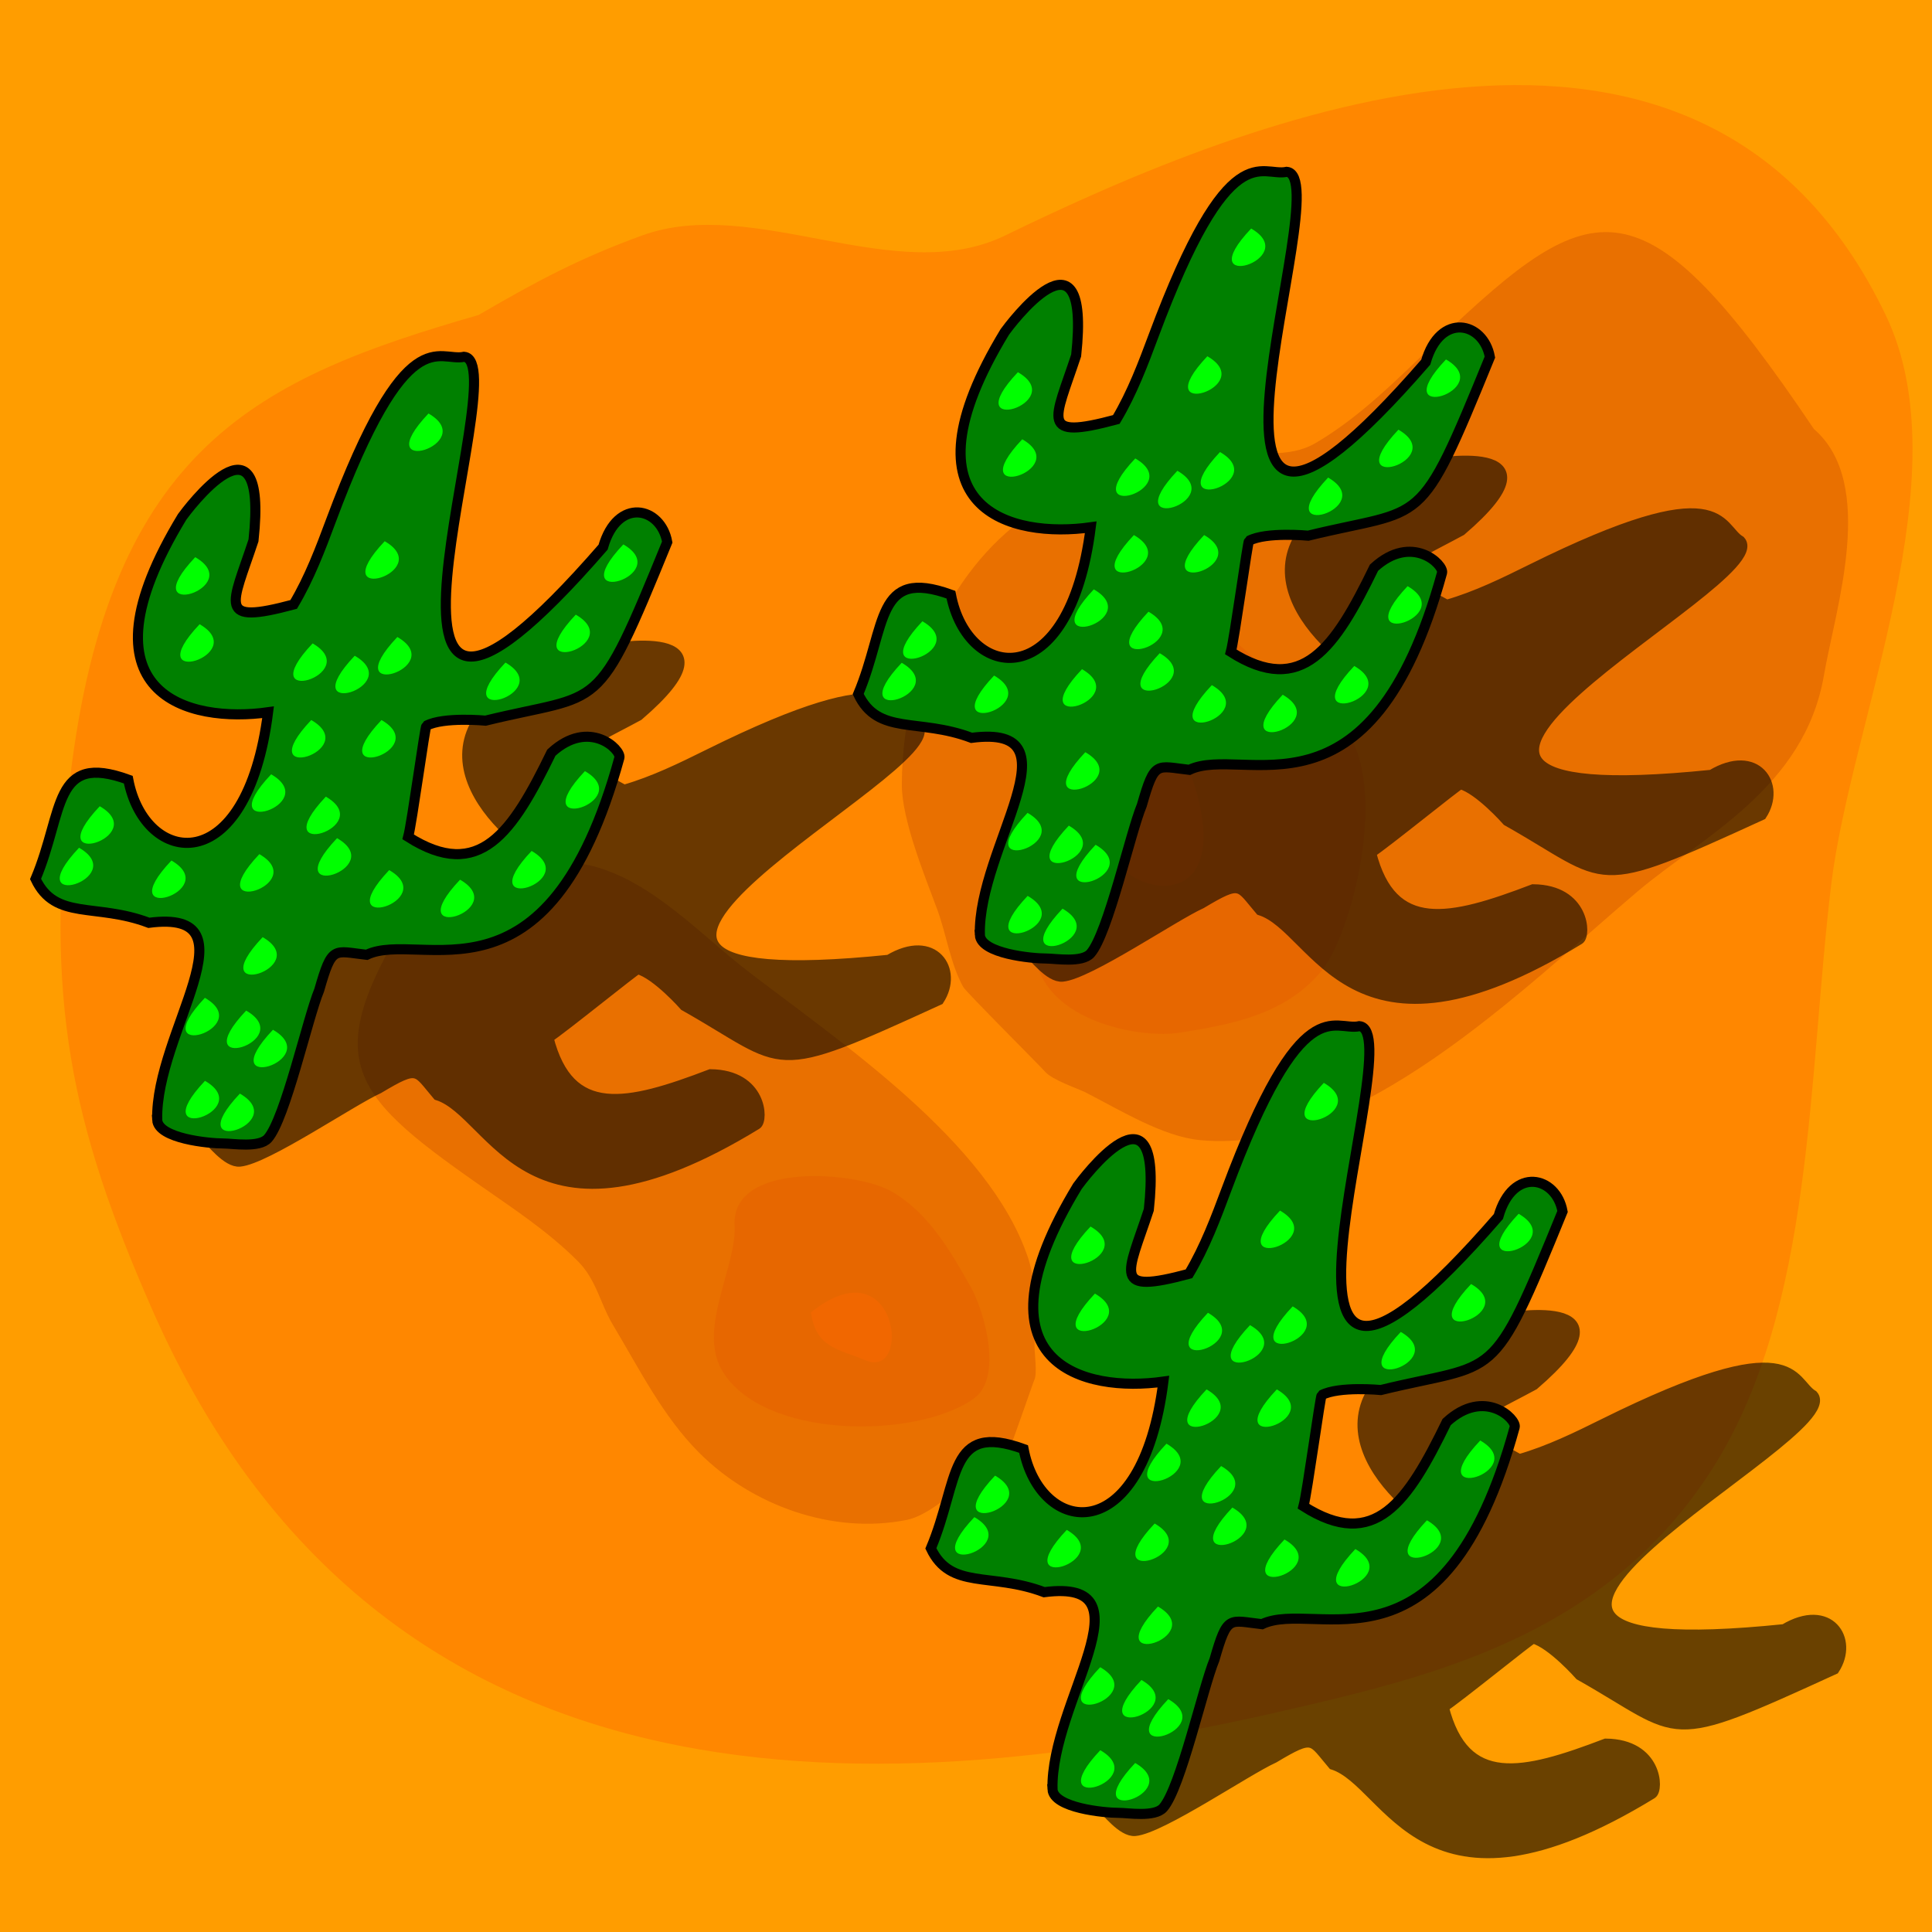
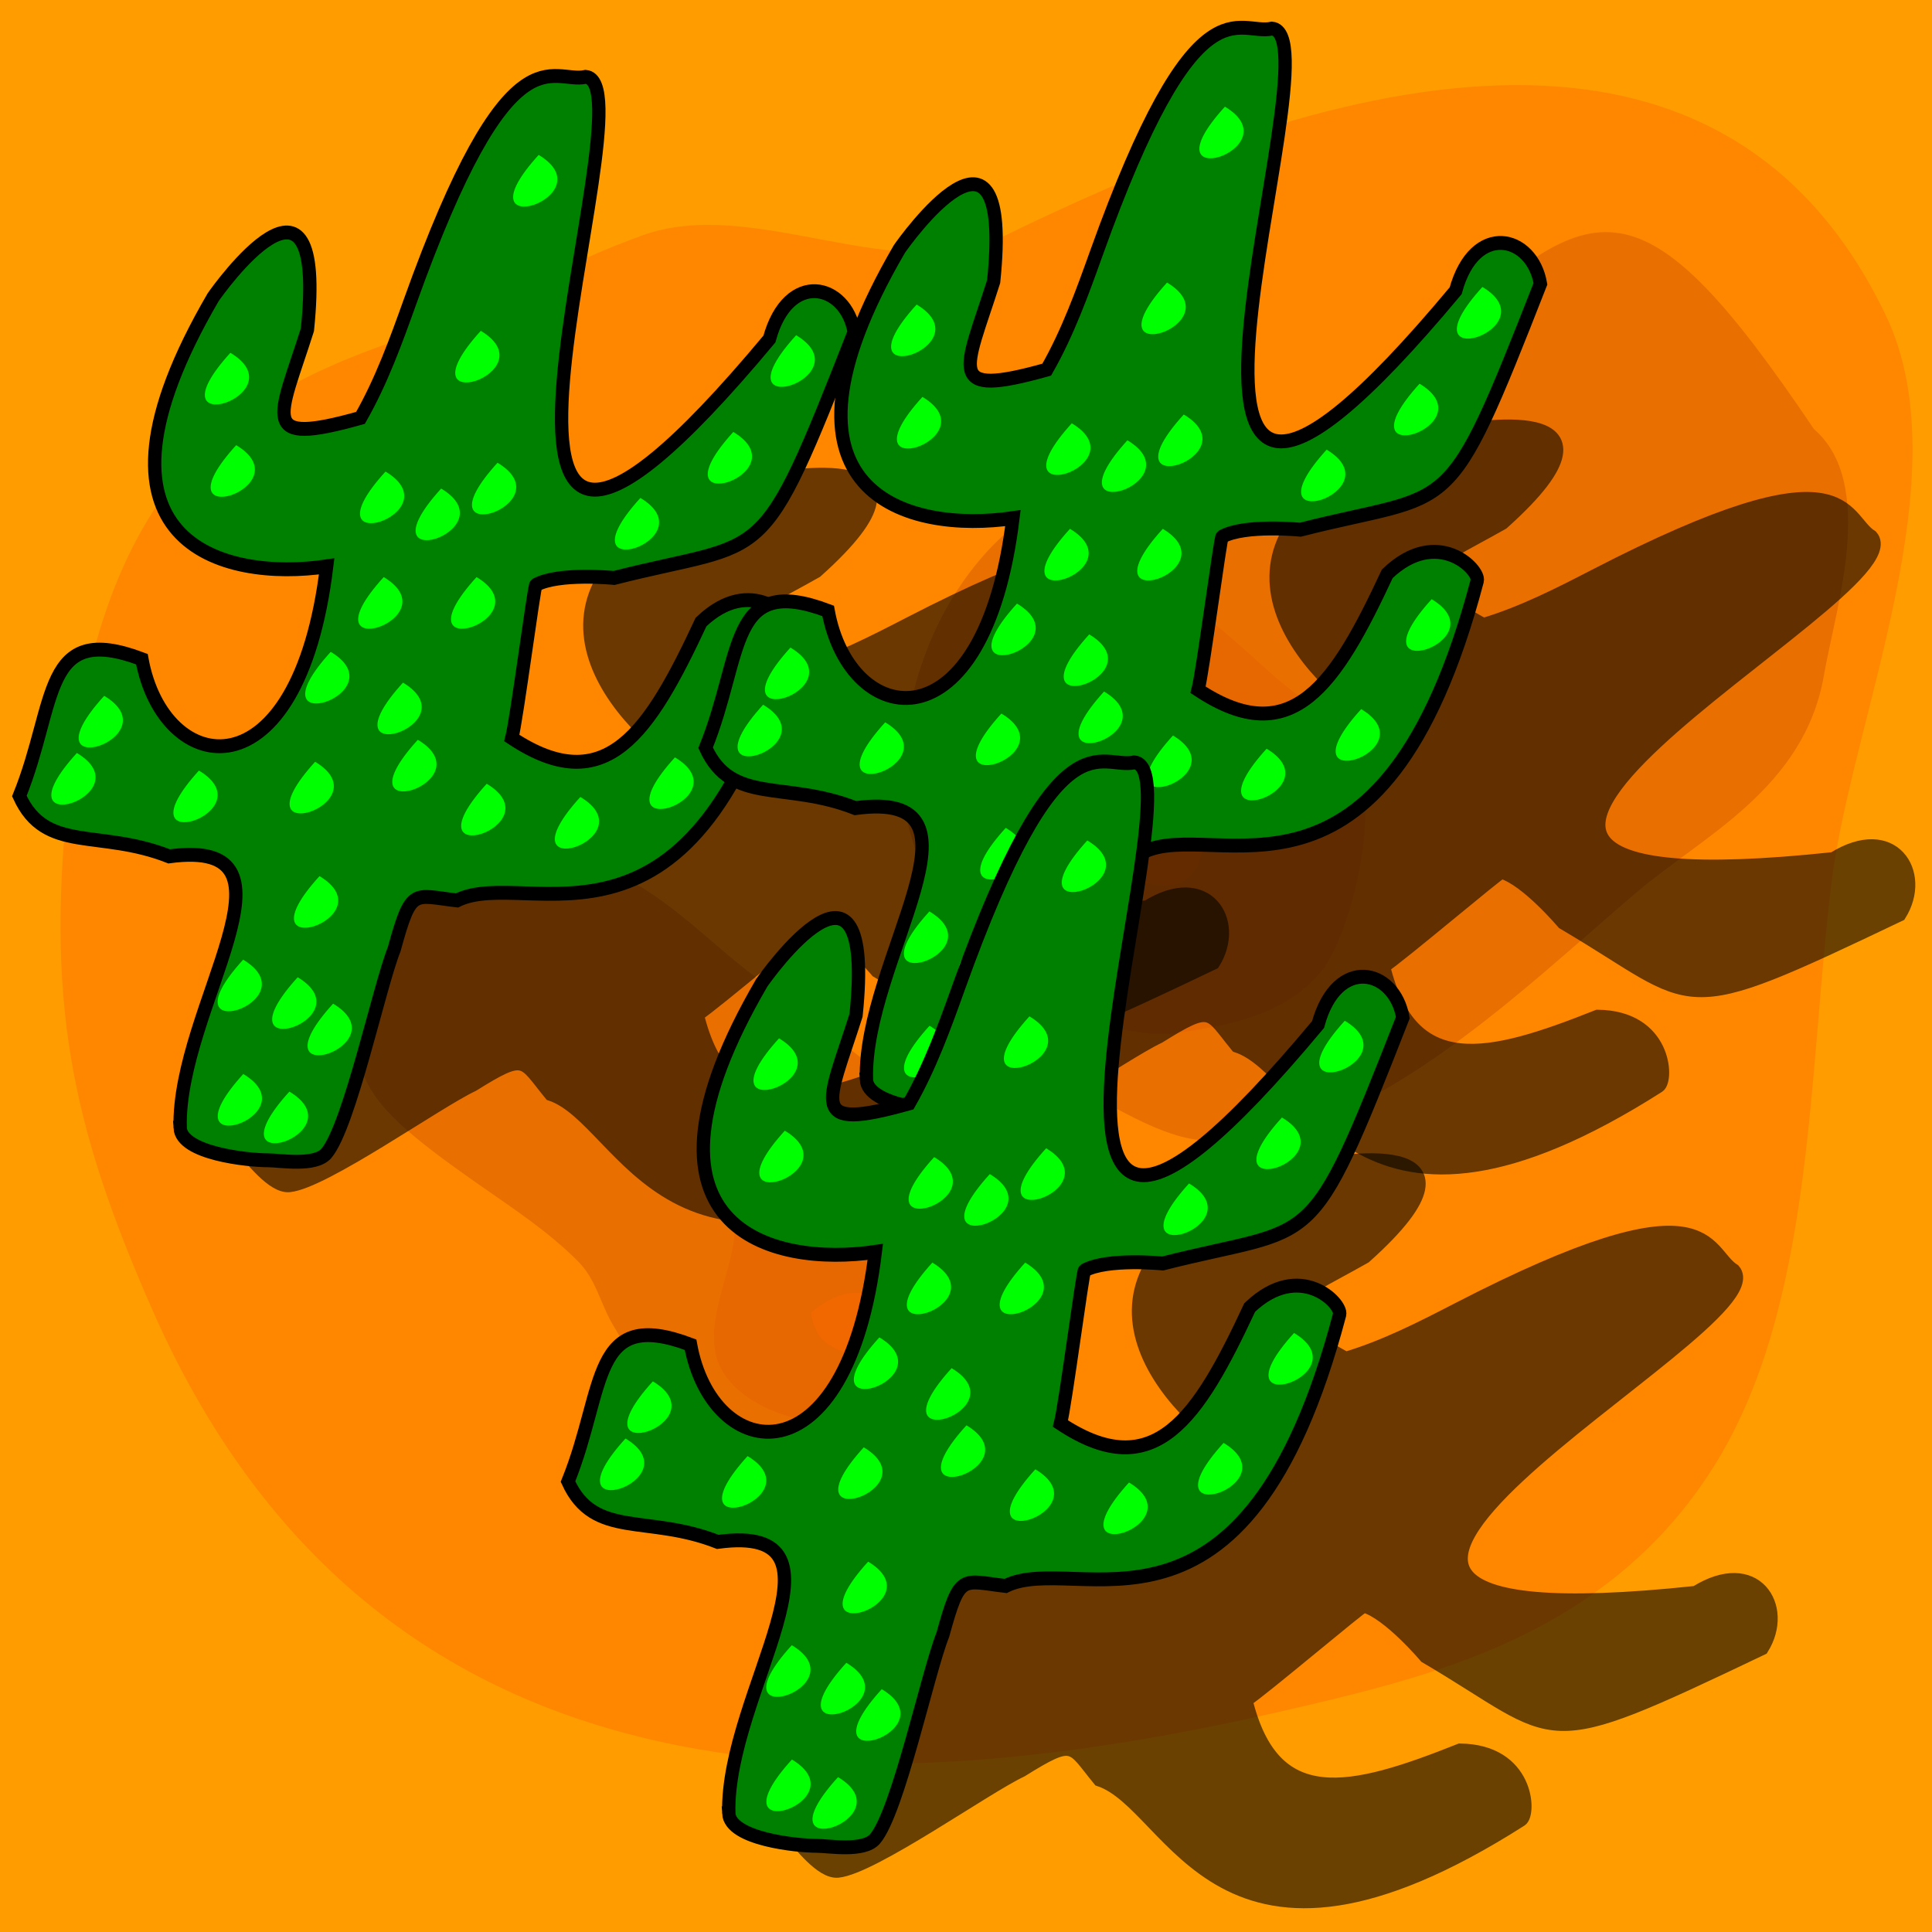
<svg xmlns="http://www.w3.org/2000/svg" xmlns:xlink="http://www.w3.org/1999/xlink" version="1.1" id="svg3444" width="100" height="100" viewBox="0 0 100 100">
  <defs id="defs3448">
    <filter style="color-interpolation-filters:sRGB;" id="filter14157" x="-0.062" y="-0.075" width="1.418" height="1.158">
      <feFlood flood-opacity="0.498" flood-color="rgb(0,0,0)" result="flood" id="feFlood14147" />
      <feComposite in="flood" in2="SourceGraphic" operator="in" result="composite1" id="feComposite14149" />
      <feGaussianBlur in="composite1" stdDeviation="1.824" result="blur" id="feGaussianBlur14151" />
      <feOffset dx="20.997" dy="0.453" result="offset" id="feOffset14153" />
      <feComposite in="SourceGraphic" in2="offset" operator="over" result="composite2" id="feComposite14155" />
    </filter>
  </defs>
  <g id="layer1">
    <rect style="display:inline;fill:#ff9d00;fill-opacity:1;stroke-width:1px;-inkscape-stroke:none;paint-order:stroke fill markers;stop-color:#000000" id="rect18777" width="100" height="100" x="0" y="0" />
    <g id="g10748" style="display:inline">
      <path style="opacity:0.434;fill:#aa4400;stroke:none;stroke-width:1px;stroke-linecap:butt;stroke-linejoin:miter;stroke-opacity:1" d="m 21.651,46.607 c -5.155,8.127 -3.838,9.825 3.14,14.709 1.819,1.273 3.574,2.417 5.123,3.967 0.955,0.955 1.153,2.197 1.818,3.305 1.362,2.27 2.57,4.719 4.462,6.611 2.722,2.722 6.894,4.24 10.743,3.471 1.093,-0.219 2.47,-1.465 3.305,-2.149 0.631,-0.516 1.473,-0.85 1.983,-1.487 0.109,-0.137 1.23,-3.434 1.322,-3.636 0.142,-0.312 0,-1.385 0,-1.653 0,-1.439 0.145,-3.201 -0.331,-4.628 C 51.212,59.099 43.484,53.943 38.674,50.243 35.959,48.154 32.869,44.624 29.088,44.624 c -2.247,0 -6.751,-0.76 -7.437,1.983 z" id="path1041" />
      <path style="display:inline;opacity:0.434;fill:#d45500;stroke:none;stroke-width:1px;stroke-linecap:butt;stroke-linejoin:miter;stroke-opacity:1" d="m 38.013,63.3 c 0.205,2.127 -1.924,5.393 -0.661,7.603 2.062,3.608 10.077,3.616 13.057,1.487 1.517,-1.084 0.552,-4.509 -0.165,-5.785 -1.043,-1.854 -2.209,-3.876 -4.132,-4.958 -1.794,-1.009 -8.098,-1.532 -8.098,1.653 z" id="path1538" />
      <path style="opacity:0.434;fill:#ff6600;stroke:none;stroke-width:1px;stroke-linecap:butt;stroke-linejoin:miter;stroke-opacity:1" d="m 41.979,67.927 c 0.235,1.849 1.472,1.906 2.81,2.479 2.458,1.053 1.666,-6.06 -2.81,-2.479 z" id="path1639" />
      <path style="opacity:0.434;fill:#aa4400;stroke:none;stroke-width:1.456px;stroke-linecap:butt;stroke-linejoin:miter;stroke-opacity:1" d="M 93.883,22.199 C 84.998,9.003 82.504,9.942 74.48,17.569 c -2.092,1.988 -4.002,3.96 -6.371,5.355 -1.46,0.859 -3.081,0.364 -4.656,0.677 -3.228,0.64 -6.64,0.927 -9.533,2.63 -4.16,2.448 -7.189,7.912 -7.242,14.35 -0.015,1.828 1.191,4.758 1.832,6.488 0.483,1.307 0.681,2.823 1.349,4.021 0.143,0.257 4.007,4.113 4.237,4.385 0.356,0.42 1.748,0.892 2.086,1.065 1.816,0.927 4.002,2.287 5.929,2.472 8.132,0.781 16.697,-7.828 22.648,-12.87 3.359,-2.846 8.639,-5.341 9.646,-11.179 0.599,-3.47 2.758,-9.934 -0.522,-12.761 z" id="path1041-7" />
      <path style="opacity:0.434;fill:#d45500;stroke:none;stroke-width:1.456px;stroke-linecap:butt;stroke-linejoin:miter;stroke-opacity:1" d="m 68.456,36.705 c -2.74,-1.054 -6.294,-6.446 -9.42,-5.92 -5.103,0.858 -7.248,13.228 -5.355,19.201 0.964,3.041 5.544,3.759 7.345,3.473 2.618,-0.415 5.481,-0.912 7.359,-3.184 1.752,-2.12 4.091,-11.517 0.071,-13.569 z" id="path1538-2" />
      <path style="display:inline;opacity:0.434;fill:#ff6600;stroke:none;stroke-width:1.456px;stroke-linecap:butt;stroke-linejoin:miter;stroke-opacity:1" d="m 61.558,39.848 c -2.396,-0.829 -2.797,1.044 -3.877,2.741 -1.984,3.116 7.205,6.477 3.877,-2.741 z" id="path1639-8" />
      <path style="display:inline;opacity:0.4;fill:#ff6600;fill-opacity:1;stroke:none;stroke-width:3.434px;stroke-linecap:butt;stroke-linejoin:miter;stroke-opacity:1" d="M 24.771,16.304 C 13.487,19.556 5.663,23.062 3.626,40.303 2.27,51.777 3.709,58.276 7.855,67.73 20.26,96.015 48.1,92.873 67.53,88.3 74.689,86.615 83.352,84.372 88.674,75.958 93.878,67.732 93.586,55.682 94.783,45.788 95.814,37.265 101.596,24.631 97.602,16.304 88.077,-3.551 64.593,6.076 52.024,12.19 c -5.668,2.757 -12.978,-2.122 -18.795,0 -3.186,1.162 -5.371,2.313 -8.458,4.114 z" id="path2261" />
    </g>
    <g id="g2883" style="display:none" transform="translate(9.973244,23.67198)">
      <path style="fill:#ffffff;stroke:#000000;stroke-width:1px;stroke-linecap:butt;stroke-linejoin:miter;stroke-opacity:1" d="m 23.304,26.94 c -0.945,1.652 -1.788,3.245 -2.644,4.958 -1.649,3.298 -1.847,7.145 -1.487,10.743 0.014,0.137 0.972,3.233 1.487,2.975 0.921,-0.461 0.998,-1.932 1.818,-2.479 0.271,-0.181 0.472,-0.072 0.331,-0.496 -0.853,-2.558 -1.745,-3.599 -0.992,-6.611 0.274,-1.095 0.282,-2.069 0.496,-3.14 0.374,-1.871 2.319,-4.181 0.992,-5.95 z" id="path1352" />
      <path style="fill:#ffffff;stroke:#000000;stroke-width:1px;stroke-linecap:butt;stroke-linejoin:miter;stroke-opacity:1" d="m 43.226,61.822 c -1.903,-0.023 -3.703,-0.105 -5.614,-0.236 -3.678,-0.252 -7.095,-2.033 -10.013,-4.167 -0.111,-0.081 -2.293,-2.478 -1.809,-2.791 0.864,-0.56 2.172,0.12 3.059,-0.309 0.293,-0.142 0.302,-0.37 0.595,-0.033 1.772,2.032 2.217,3.329 5.194,4.208 1.082,0.319 1.926,0.807 2.958,1.166 1.802,0.626 4.779,0.122 5.631,2.163 z" id="path1352-1" />
      <path style="fill:#ffffff;stroke:#000000;stroke-width:0.7;stroke-linecap:butt;stroke-linejoin:miter;stroke-miterlimit:4;stroke-dasharray:none;stroke-opacity:1" d="m 21.651,46.607 c -1.777,-0.49 -3.359,0.98 -3.636,2.644 -0.033,0.199 -0.116,1.255 0,1.487 0.025,0.05 0.661,-0.03 0.661,0 0,0.464 -1.34,0.643 -0.331,1.653 0.406,0.406 1.535,-0.52 1.157,-0.331 -1.781,0.891 0.055,3.057 1.322,1.157 0.068,-0.102 -0.275,0.055 -0.331,0.165 -0.309,0.617 -0.698,1.231 -0.992,1.818 -0.224,0.449 0.954,0.661 1.157,0.661 0.246,0 0.331,-0.907 0.331,-0.661 0,1.025 0.724,2.479 1.818,2.479 0.03,0 -0.037,-0.716 0,-0.826 0.266,-0.798 1.018,-1.498 1.818,-1.818 1.232,-0.493 3.508,-0.735 4.132,-1.983 1.231,-2.462 0.215,-8.027 -2.479,-8.925 -0.487,-0.162 -2.92,-1.083 -3.305,-0.826 -0.819,0.546 -1.555,2.376 -1.322,3.305" id="path1354" />
      <circle style="fill:#000000;stroke:none;stroke-width:2.17;stroke-linecap:round;paint-order:stroke fill markers;stop-color:#000000" id="path1559" cx="23.965" cy="47.103" r="1.157" />
      <ellipse style="fill:#000000;stroke:none;stroke-width:1.764;stroke-linecap:round;paint-order:stroke fill markers;stop-color:#000000" id="path1559-0" cx="56.057" cy="9.744" rx="1.157" ry="0.764" transform="rotate(52.91374)" />
      <path style="fill:#ffffff;stroke:#000000;stroke-width:0.6;stroke-linecap:butt;stroke-linejoin:miter;stroke-miterlimit:4;stroke-dasharray:none;stroke-opacity:1" d="m 30.162,45.037 c -0.24,0 -0.376,-0.097 -0.496,0.083 -1.244,1.867 0.965,1.903 0.992,1.983 0.373,1.12 -1.146,1.227 0.992,1.405 0.176,0.015 0.542,0.163 0.744,0.083 0.742,-0.297 -0.024,-1.758 1.157,-2.644 1.678,-1.259 3.358,-2.401 5.206,-3.471 1.409,-0.816 5.64,-1.879 4.71,-4.049 -0.49,-1.142 -1.019,-0.441 -1.24,-0.661 -0.215,-0.215 0.377,-0.614 0,-0.992 -1.493,-1.493 -2.534,1.747 -3.388,2.479 -1.554,1.332 -3.343,2.342 -4.958,3.553 -0.696,0.522 -1.429,1.008 -2.149,1.487 -0.372,0.248 -0.595,0.997 -0.826,1.074 -0.432,0.144 -0.844,0.072 -0.744,-0.331 z" id="path1960" />
      <path style="fill:#ffffff;stroke:#000000;stroke-width:0.6;stroke-linecap:butt;stroke-linejoin:miter;stroke-miterlimit:4;stroke-dasharray:none;stroke-opacity:1" d="m 44.792,34.265 c -0.24,0 -0.376,-0.097 -0.496,0.083 -1.244,1.867 0.965,1.903 0.992,1.983 0.373,1.12 -1.146,1.227 0.992,1.405 0.176,0.015 0.542,0.163 0.744,0.083 0.742,-0.297 -0.024,-1.758 1.157,-2.644 1.678,-1.259 3.358,-2.401 5.206,-3.471 1.409,-0.816 5.64,-1.879 4.71,-4.049 -0.49,-1.142 -1.019,-0.441 -1.24,-0.661 -0.215,-0.215 0.377,-0.614 0,-0.992 -1.493,-1.493 -2.534,1.747 -3.388,2.479 -1.554,1.332 -3.343,2.342 -4.958,3.553 -0.696,0.522 -1.429,1.008 -2.149,1.487 -0.372,0.248 -0.595,0.997 -0.826,1.074 -0.432,0.144 -0.844,0.072 -0.744,-0.331 z" id="path1960-4" />
      <path style="fill:#ffffff;stroke:#000000;stroke-width:0.4;stroke-linecap:butt;stroke-linejoin:miter;stroke-miterlimit:4;stroke-dasharray:none;stroke-opacity:1" d="m 34.294,46.111 c 3.351,-0.466 3.636,2.632 3.636,4.958 0,0.175 1.166,-0.018 1.24,-0.165 0.114,-0.229 0,-0.817 0,-1.074 0,-2.206 -0.944,-4.254 -3.058,-4.958 -0.891,-0.297 -2.639,0.008 -1.818,1.24 z" id="path2451" />
      <path style="fill:#ffffff;stroke:#000000;stroke-width:0.4;stroke-linecap:butt;stroke-linejoin:miter;stroke-miterlimit:4;stroke-dasharray:none;stroke-opacity:1" d="m 39.125,44.107 c 3.351,-0.466 3.636,2.632 3.636,4.958 0,0.175 1.166,-0.018 1.24,-0.165 0.114,-0.229 0,-0.817 0,-1.074 0,-2.206 -0.944,-4.254 -3.058,-4.958 -0.891,-0.297 -2.639,0.008 -1.818,1.24 z" id="path2451-1" />
      <path style="fill:#ffffff;stroke:#000000;stroke-width:0.4;stroke-linecap:butt;stroke-linejoin:miter;stroke-miterlimit:4;stroke-dasharray:none;stroke-opacity:1" d="m 42.761,40.801 c 3.351,-0.466 3.636,2.632 3.636,4.958 0,0.175 1.166,-0.018 1.24,-0.165 0.114,-0.229 0,-0.817 0,-1.074 0,-2.206 -0.944,-4.254 -3.058,-4.958 -0.891,-0.297 -2.639,0.008 -1.818,1.24 z" id="path2451-6" />
      <path style="fill:#ffffff;stroke:#000000;stroke-width:0.4;stroke-linecap:butt;stroke-linejoin:miter;stroke-miterlimit:4;stroke-dasharray:none;stroke-opacity:1" d="m 49.206,34.273 c 3.351,-0.466 3.636,2.632 3.636,4.958 0,0.175 1.166,-0.018 1.24,-0.165 0.114,-0.229 0,-0.817 0,-1.074 0,-2.206 -0.944,-4.254 -3.058,-4.958 -0.891,-0.297 -2.639,0.008 -1.818,1.24 z" id="path2451-13" />
      <path style="fill:#ffffff;stroke:#000000;stroke-width:0.4;stroke-linecap:butt;stroke-linejoin:miter;stroke-miterlimit:4;stroke-dasharray:none;stroke-opacity:1" d="m 53.421,31.298 c 3.351,-0.466 3.636,2.632 3.636,4.958 0,0.175 1.166,-0.018 1.24,-0.165 0.114,-0.229 0,-0.817 0,-1.074 0,-2.206 -0.944,-4.254 -3.058,-4.958 -0.891,-0.297 -2.639,0.008 -1.818,1.24 z" id="path2451-60" />
      <path style="fill:#ffffff;stroke:#000000;stroke-width:0.4;stroke-linecap:butt;stroke-linejoin:miter;stroke-miterlimit:4;stroke-dasharray:none;stroke-opacity:1" d="m 57.387,28.819 c 3.351,-0.466 3.636,2.632 3.636,4.958 0,0.175 1.166,-0.018 1.24,-0.165 0.114,-0.229 0,-0.817 0,-1.074 0,-2.206 -0.944,-4.254 -3.058,-4.958 -0.891,-0.297 -2.639,0.008 -1.818,1.24 z" id="path2451-9" />
      <path style="fill:#ffffff;stroke:#000000;stroke-width:0.4;stroke-linecap:butt;stroke-linejoin:miter;stroke-miterlimit:4;stroke-dasharray:none;stroke-opacity:1" d="m 32.006,44.255 c 0.466,-3.351 -2.632,-3.636 -4.958,-3.636 -0.175,0 0.018,-1.166 0.165,-1.24 0.229,-0.114 0.817,0 1.074,0 2.206,0 4.254,0.944 4.958,3.058 0.297,0.891 -0.008,2.639 -1.24,1.818 z" id="path2451-5" />
      <path style="fill:#ffffff;stroke:#000000;stroke-width:0.4;stroke-linecap:butt;stroke-linejoin:miter;stroke-miterlimit:4;stroke-dasharray:none;stroke-opacity:1" d="m 31.44,36.174 c 3.351,-0.466 3.636,2.632 3.636,4.958 0,0.175 1.166,-0.018 1.24,-0.165 0.114,-0.229 0,-0.817 0,-1.074 0,-2.206 -0.944,-4.254 -3.058,-4.958 -0.891,-0.297 -2.639,0.008 -1.818,1.24 z" id="path2451-133" />
      <path style="fill:#ffffff;stroke:#000000;stroke-width:0.4;stroke-linecap:butt;stroke-linejoin:miter;stroke-miterlimit:4;stroke-dasharray:none;stroke-opacity:1" d="m 36.976,32.786 c 3.351,-0.466 3.636,2.632 3.636,4.958 0,0.175 1.166,-0.018 1.24,-0.165 0.114,-0.229 0,-0.817 0,-1.074 0,-2.206 -0.944,-4.254 -3.058,-4.958 -0.891,-0.297 -2.639,0.008 -1.818,1.24 z" id="path2451-16" />
      <path style="fill:#ffffff;stroke:#000000;stroke-width:0.4;stroke-linecap:butt;stroke-linejoin:miter;stroke-miterlimit:4;stroke-dasharray:none;stroke-opacity:1" d="m 43.752,26.67 c 3.351,-0.466 3.636,2.632 3.636,4.958 0,0.175 1.166,-0.018 1.24,-0.165 0.114,-0.229 0,-0.817 0,-1.074 0,-2.206 -0.944,-4.254 -3.058,-4.958 -0.891,-0.297 -2.639,0.008 -1.818,1.24 z" id="path2451-7" />
      <path style="fill:#ffffff;stroke:#000000;stroke-width:0.4;stroke-linecap:butt;stroke-linejoin:miter;stroke-miterlimit:4;stroke-dasharray:none;stroke-opacity:1" d="m 50.942,23.53 c 3.351,-0.466 3.636,2.632 3.636,4.958 0,0.175 1.166,-0.018 1.24,-0.165 0.114,-0.229 0,-0.817 0,-1.074 0,-2.206 -0.944,-4.254 -3.058,-4.958 -0.891,-0.297 -2.639,0.008 -1.818,1.24 z" id="path2451-74" />
    </g>
-     <g id="g26670-3" transform="translate(-55.67301,-34.97738)" style="display:inline">
+     <use x="0" y="0" xlink:href="#g26670-3" id="use2582" width="100%" height="100%" transform="translate(70.75646,42.87858)" style="display:none" />
+     <g id="g26670-3" transform="matrix(1.321576,0,0,1.377198,-146.3218,-77.24989)" style="display:inline">
      <path style="display:inline;opacity:0.583;fill:#000000;stroke:#000000;stroke-width:0.522px;stroke-linecap:butt;stroke-linejoin:miter;stroke-opacity:1" d="m 64.566,90.482 c -0.622,0.747 1.117,2.722 1.67,3.241 0.346,0.324 1.191,1.442 1.851,1.379 1.364,-0.13 5.77,-3.14 7.186,-3.779 2.091,-1.247 1.925,-0.965 3.045,0.346 2.966,0.941 4.606,8.801 16.519,1.512 0.358,-0.222 0.277,-2.573 -2.389,-2.601 -4.305,1.644 -7.303,2.344 -8.387,-1.892 0.641,-0.398 4.549,-3.572 4.626,-3.551 0.974,0.269 2.413,1.905 2.413,1.905 5.47,3.087 4.232,3.794 13.181,-0.305 1.012,-1.552 -0.269,-3.48 -2.6,-2.081 -22.367,2.289 3.379,-9.996 1.496,-12.108 -1.17,-0.695 -0.764,-3.519 -10.807,1.457 -1.405,0.696 -2.85,1.408 -4.396,1.853 -3.675,-1.965 -2.375,-2.137 0.751,-3.839 5.564,-4.775 -1.558,-3.476 -1.857,-3.417 -10.445,2.905 -7.025,8.06 -3.678,10.419 -6.808,5.635 -10.102,1.436 -7.664,-2.409 -1.885,-3.722 -3.52,-1.092 -7.02,0.467 -0.733,2.279 1.429,3.019 2.726,5.667 4.646,3.344 -3.651,4.35 -6.667,7.734 z" id="path19275-4-7" />
      <path style="fill:#008000;stroke:#000000;stroke-width:0.522px;stroke-linecap:butt;stroke-linejoin:miter;stroke-opacity:1" d="m 63.809,92.943 c 0.057,0.97 2.677,1.221 3.436,1.221 0.474,0 1.855,0.236 2.294,-0.262 0.906,-1.028 2.059,-6.238 2.655,-7.673 0.671,-2.34 0.744,-2.021 2.458,-1.831 2.807,-1.343 9.381,3.266 13.081,-10.201 0.109,-0.407 -1.559,-2.066 -3.522,-0.262 -2.014,4.144 -3.722,6.706 -7.411,4.36 0.195,-0.729 0.873,-5.718 0.943,-5.755 0.894,-0.47 3.063,-0.262 3.063,-0.262 6.101,-1.492 5.683,-0.129 9.403,-9.242 -0.324,-1.824 -2.577,-2.354 -3.32,0.262 -14.744,16.975 -4.377,-9.601 -7.194,-9.853 -1.328,0.294 -2.965,-2.043 -6.884,8.458 -0.548,1.469 -1.115,2.977 -1.938,4.36 -4.024,1.082 -3.195,0.067 -2.079,-3.313 0.79,-7.289 -3.515,-1.469 -3.692,-1.221 -5.629,9.266 0.392,10.685 4.447,10.114 -1.109,8.768 -6.384,7.96 -7.237,3.488 -3.922,-1.424 -3.314,1.612 -4.799,5.144 1.025,2.163 3.107,1.224 5.866,2.267 5.676,-0.741 0.315,5.671 0.431,10.201 z" id="path19275-4" />
      <path style="fill:#00ff00;stroke:none;stroke-width:1px;stroke-linecap:butt;stroke-linejoin:miter;stroke-opacity:1" d="m 74.033,68.919 c -3.256,3.438 2.72,1.571 0,0 z" id="path25564-198" />
      <path style="fill:#00ff00;stroke:none;stroke-width:1px;stroke-linecap:butt;stroke-linejoin:miter;stroke-opacity:1" d="m 73.119,78.361 c -3.256,3.438 2.72,1.571 0,0 z" id="path25564-0-1" />
      <path style="fill:#00ff00;stroke:none;stroke-width:1px;stroke-linecap:butt;stroke-linejoin:miter;stroke-opacity:1" d="m 72.538,76.213 c -3.256,3.438 2.72,1.571 0,0 z" id="path25564-5-6" />
      <path style="fill:#00ff00;stroke:none;stroke-width:1px;stroke-linecap:butt;stroke-linejoin:miter;stroke-opacity:1" d="m 69.708,75.056 c -3.256,3.438 2.72,1.571 0,0 z" id="path25564-3-8" />
      <path style="fill:#00ff00;stroke:none;stroke-width:1px;stroke-linecap:butt;stroke-linejoin:miter;stroke-opacity:1" d="m 69.097,79.188 c -3.256,3.438 2.72,1.571 0,0 z" id="path25564-6-1" />
      <path style="fill:#00ff00;stroke:none;stroke-width:1px;stroke-linecap:butt;stroke-linejoin:miter;stroke-opacity:1" d="m 64.546,79.518 c -3.256,3.438 2.72,1.571 0,0 z" id="path25564-00-9" />
      <path style="fill:#00ff00;stroke:none;stroke-width:1px;stroke-linecap:butt;stroke-linejoin:miter;stroke-opacity:1" d="m 75.585,62.991 c -3.256,3.438 2.72,1.571 0,0 z" id="path25564-1-7" />
      <path style="fill:#00ff00;stroke:none;stroke-width:1px;stroke-linecap:butt;stroke-linejoin:miter;stroke-opacity:1" d="m 77.852,56.38 c -3.256,3.438 2.72,1.571 0,0 z" id="path25564-10-8" />
      <path style="fill:#00ff00;stroke:none;stroke-width:1px;stroke-linecap:butt;stroke-linejoin:miter;stroke-opacity:1" d="m 71.854,68.28 c -3.256,3.438 2.72,1.571 0,0 z" id="path25564-9-8" />
      <path style="fill:#00ff00;stroke:none;stroke-width:1px;stroke-linecap:butt;stroke-linejoin:miter;stroke-opacity:1" d="m 66.005,67.288 c -3.256,3.438 2.72,1.571 0,0 z" id="path25564-09-4" />
      <path style="fill:#00ff00;stroke:none;stroke-width:1px;stroke-linecap:butt;stroke-linejoin:miter;stroke-opacity:1" d="m 65.778,63.817 c -3.256,3.438 2.72,1.571 0,0 z" id="path25564-57-9" />
      <path style="fill:#00ff00;stroke:none;stroke-width:1px;stroke-linecap:butt;stroke-linejoin:miter;stroke-opacity:1" d="m 76.24,67.949 c -3.256,3.438 2.72,1.571 0,0 z" id="path25564-17-6" />
      <path style="fill:#00ff00;stroke:none;stroke-width:1px;stroke-linecap:butt;stroke-linejoin:miter;stroke-opacity:1" d="m 75.419,72.246 c -3.256,3.438 2.72,1.571 0,0 z" id="path25564-8-9" />
      <path style="fill:#00ff00;stroke:none;stroke-width:1px;stroke-linecap:butt;stroke-linejoin:miter;stroke-opacity:1" d="m 71.783,72.246 c -3.256,3.438 2.72,1.571 0,0 z" id="path25564-15-1" />
      <path style="fill:#00ff00;stroke:none;stroke-width:1px;stroke-linecap:butt;stroke-linejoin:miter;stroke-opacity:1" d="m 75.817,80.014 c -3.256,3.438 2.72,1.571 0,0 z" id="path25564-50-5" />
      <path style="fill:#00ff00;stroke:none;stroke-width:1px;stroke-linecap:butt;stroke-linejoin:miter;stroke-opacity:1" d="m 83.189,79.022 c -3.256,3.438 2.72,1.571 0,0 z" id="path25564-7-6" />
      <path style="fill:#00ff00;stroke:none;stroke-width:1px;stroke-linecap:butt;stroke-linejoin:miter;stroke-opacity:1" d="m 85.949,74.891 c -3.256,3.438 2.72,1.571 0,0 z" id="path25564-80-9" />
      <path style="fill:#00ff00;stroke:none;stroke-width:1px;stroke-linecap:butt;stroke-linejoin:miter;stroke-opacity:1" d="m 79.485,80.51 c -3.256,3.438 2.72,1.571 0,0 z" id="path25564-56-7" />
      <path style="fill:#00ff00;stroke:none;stroke-width:1px;stroke-linecap:butt;stroke-linejoin:miter;stroke-opacity:1" d="m 69.268,83.485 c -3.256,3.438 2.72,1.571 0,0 z" id="path25564-85-0" />
      <path style="fill:#00ff00;stroke:none;stroke-width:1px;stroke-linecap:butt;stroke-linejoin:miter;stroke-opacity:1" d="m 66.278,86.625 c -3.256,3.438 2.72,1.571 0,0 z" id="path25564-02-4" />
      <path style="fill:#00ff00;stroke:none;stroke-width:1px;stroke-linecap:butt;stroke-linejoin:miter;stroke-opacity:1" d="m 68.414,87.286 c -3.256,3.438 2.72,1.571 0,0 z" id="path25564-11-6" />
      <path style="fill:#00ff00;stroke:none;stroke-width:1px;stroke-linecap:butt;stroke-linejoin:miter;stroke-opacity:1" d="m 69.801,88.278 c -3.256,3.438 2.72,1.571 0,0 z" id="path25564-96-9" />
      <path style="fill:#00ff00;stroke:none;stroke-width:1px;stroke-linecap:butt;stroke-linejoin:miter;stroke-opacity:1" d="m 66.283,90.922 c -3.256,3.438 2.72,1.571 0,0 z" id="path25564-79-1" />
      <path style="fill:#00ff00;stroke:none;stroke-width:1px;stroke-linecap:butt;stroke-linejoin:miter;stroke-opacity:1" d="m 68.089,91.583 c -3.256,3.438 2.72,1.571 0,0 z" id="path25564-12-7" />
      <path style="fill:#00ff00;stroke:none;stroke-width:1px;stroke-linecap:butt;stroke-linejoin:miter;stroke-opacity:1" d="m 60.836,76.709 c -3.256,3.438 2.72,1.571 0,0 z" id="path25564-95-7" />
      <path style="fill:#00ff00;stroke:none;stroke-width:1px;stroke-linecap:butt;stroke-linejoin:miter;stroke-opacity:1" d="m 59.765,78.857 c -3.256,3.438 2.72,1.571 0,0 z" id="path25564-03-8" />
      <path style="fill:#00ff00;stroke:none;stroke-width:1px;stroke-linecap:butt;stroke-linejoin:miter;stroke-opacity:1" d="m 81.836,69.271 c -3.256,3.438 2.72,1.571 0,0 z" id="path25564-62-2" />
      <path style="fill:#00ff00;stroke:none;stroke-width:1px;stroke-linecap:butt;stroke-linejoin:miter;stroke-opacity:1" d="m 85.475,66.792 c -3.256,3.438 2.72,1.571 0,0 z" id="path25564-19-7" />
      <path style="fill:#00ff00;stroke:none;stroke-width:1px;stroke-linecap:butt;stroke-linejoin:miter;stroke-opacity:1" d="m 87.936,63.156 c -3.256,3.438 2.72,1.571 0,0 z" id="path25564-624-9" />
    </g>
-     <use x="0" y="0" xlink:href="#g26670-3" id="use2184" width="100%" height="100%" transform="translate(42.58042,-9.573784)" />
-     <use x="0" y="0" xlink:href="#g26670-3" id="use2346" width="100%" height="100%" transform="translate(46.341,34.64684)" />
+     <use x="0" y="0" xlink:href="#g26670-3" id="use2580" width="100%" height="100%" transform="translate(101.6425,15.92019)" style="display:none" />
+     <use x="0" y="0" xlink:href="#g26670-3" id="use2346" width="100%" height="100%" transform="translate(71.31617,7.623282)" style="display:inline" />
+     <use x="0" y="0" xlink:href="#g26670-3" id="use2624" width="100%" height="100%" transform="translate(106.8364,5.125652)" style="display:inline" />
+     <use x="0" y="0" xlink:href="#g26670-3" id="use2184" width="100%" height="100%" transform="translate(99.71373,43.1062)" style="display:inline" />
  </g>
</svg>
